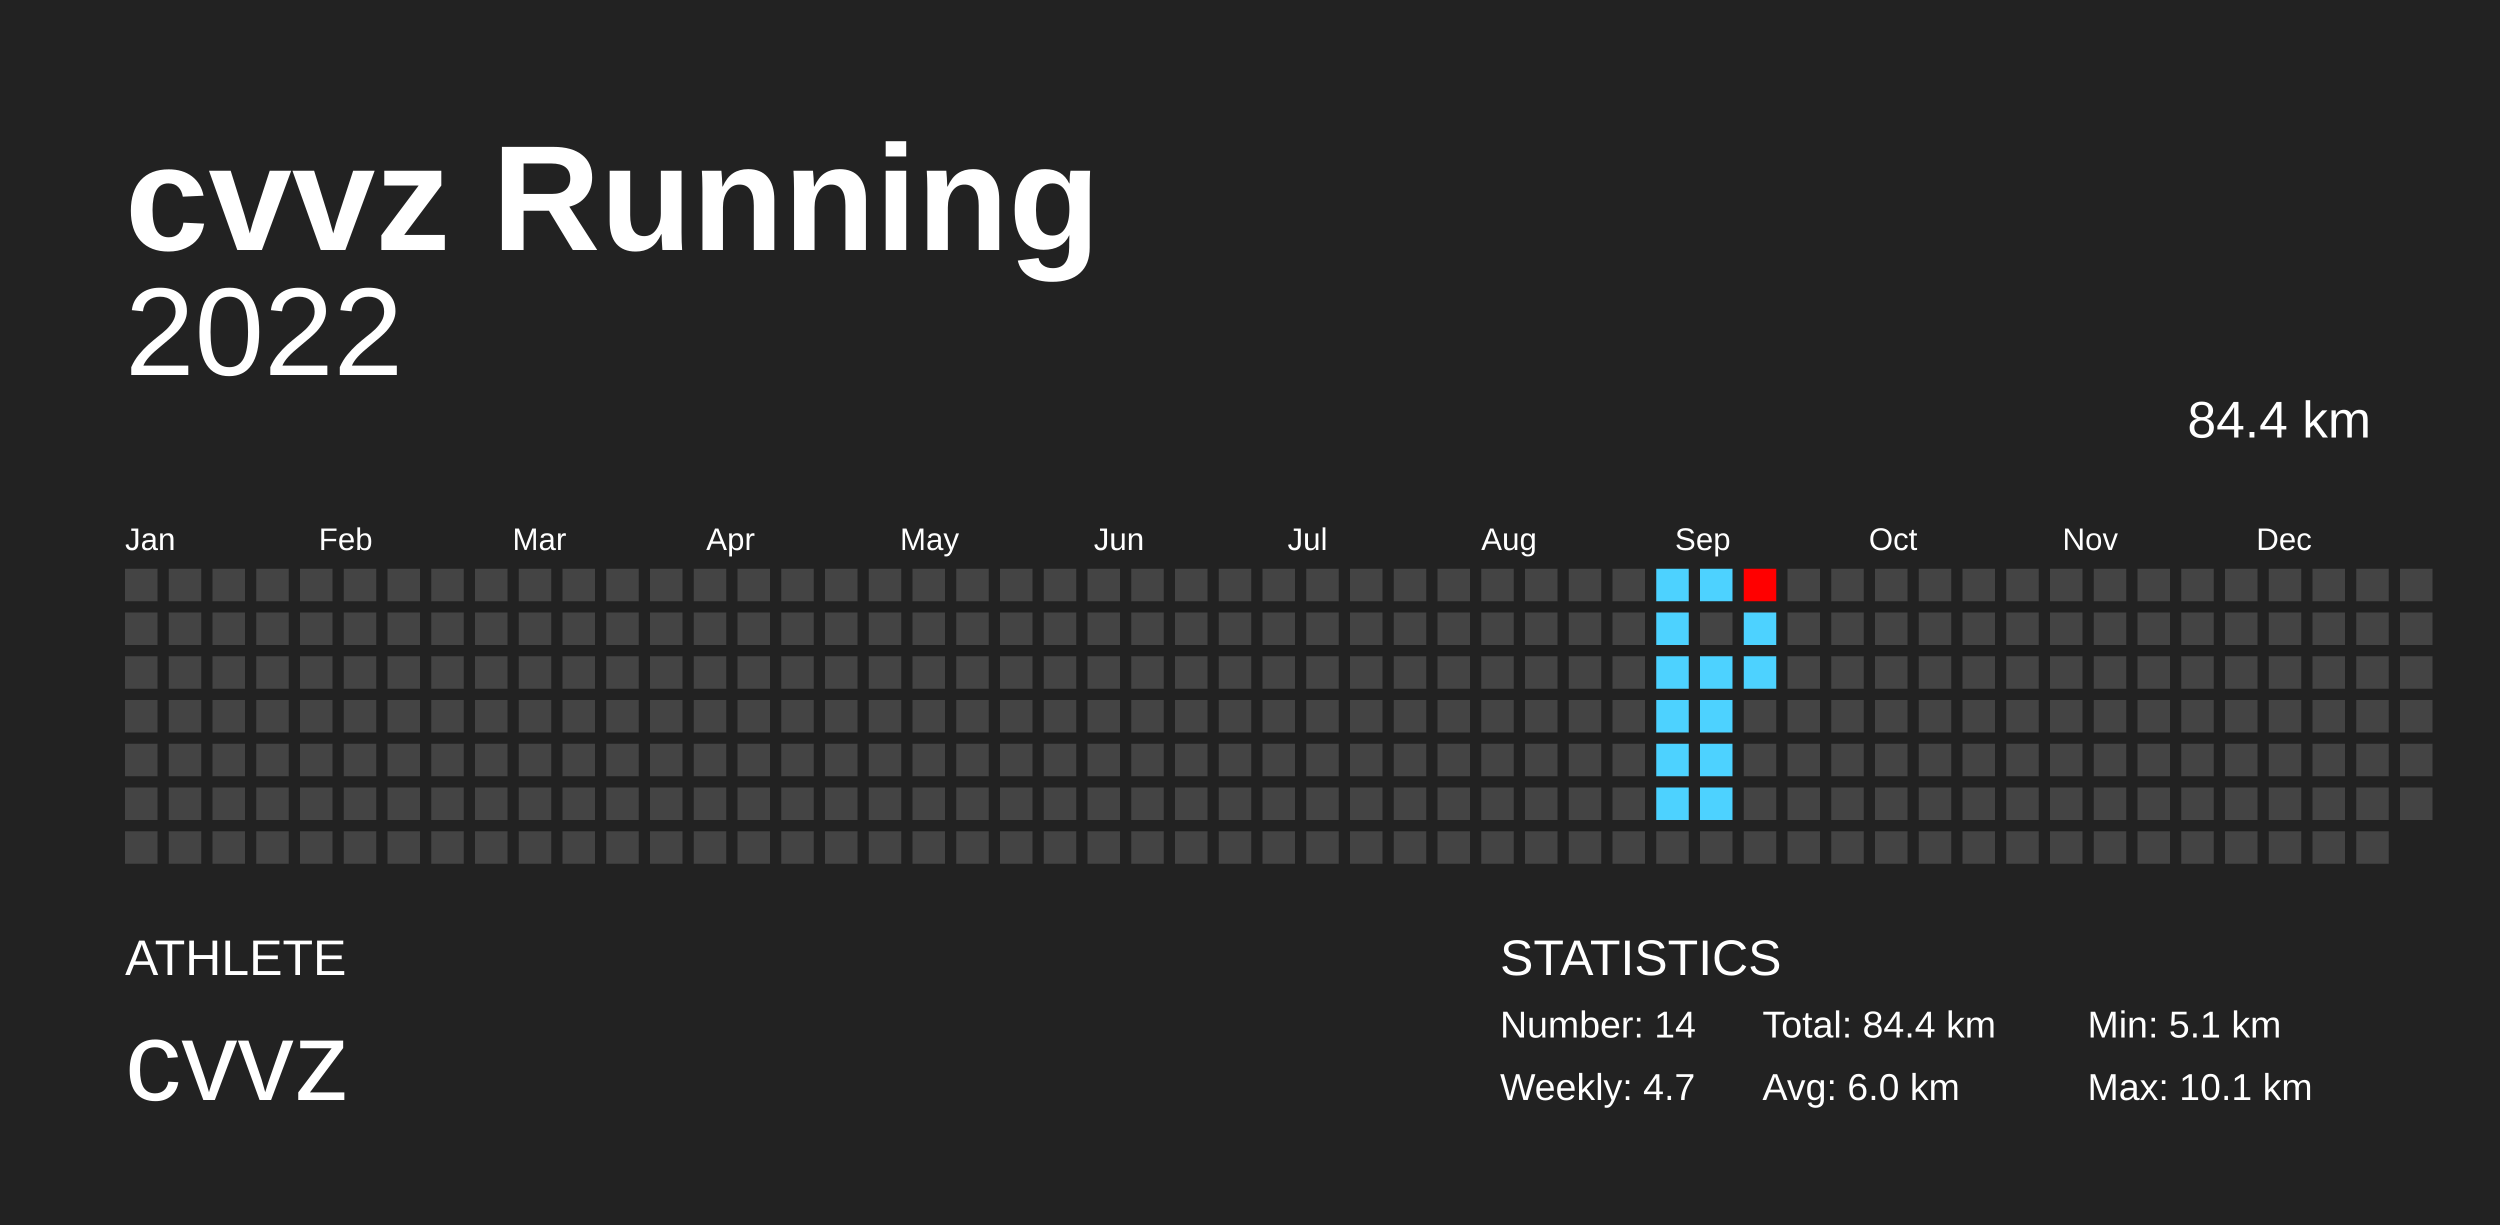
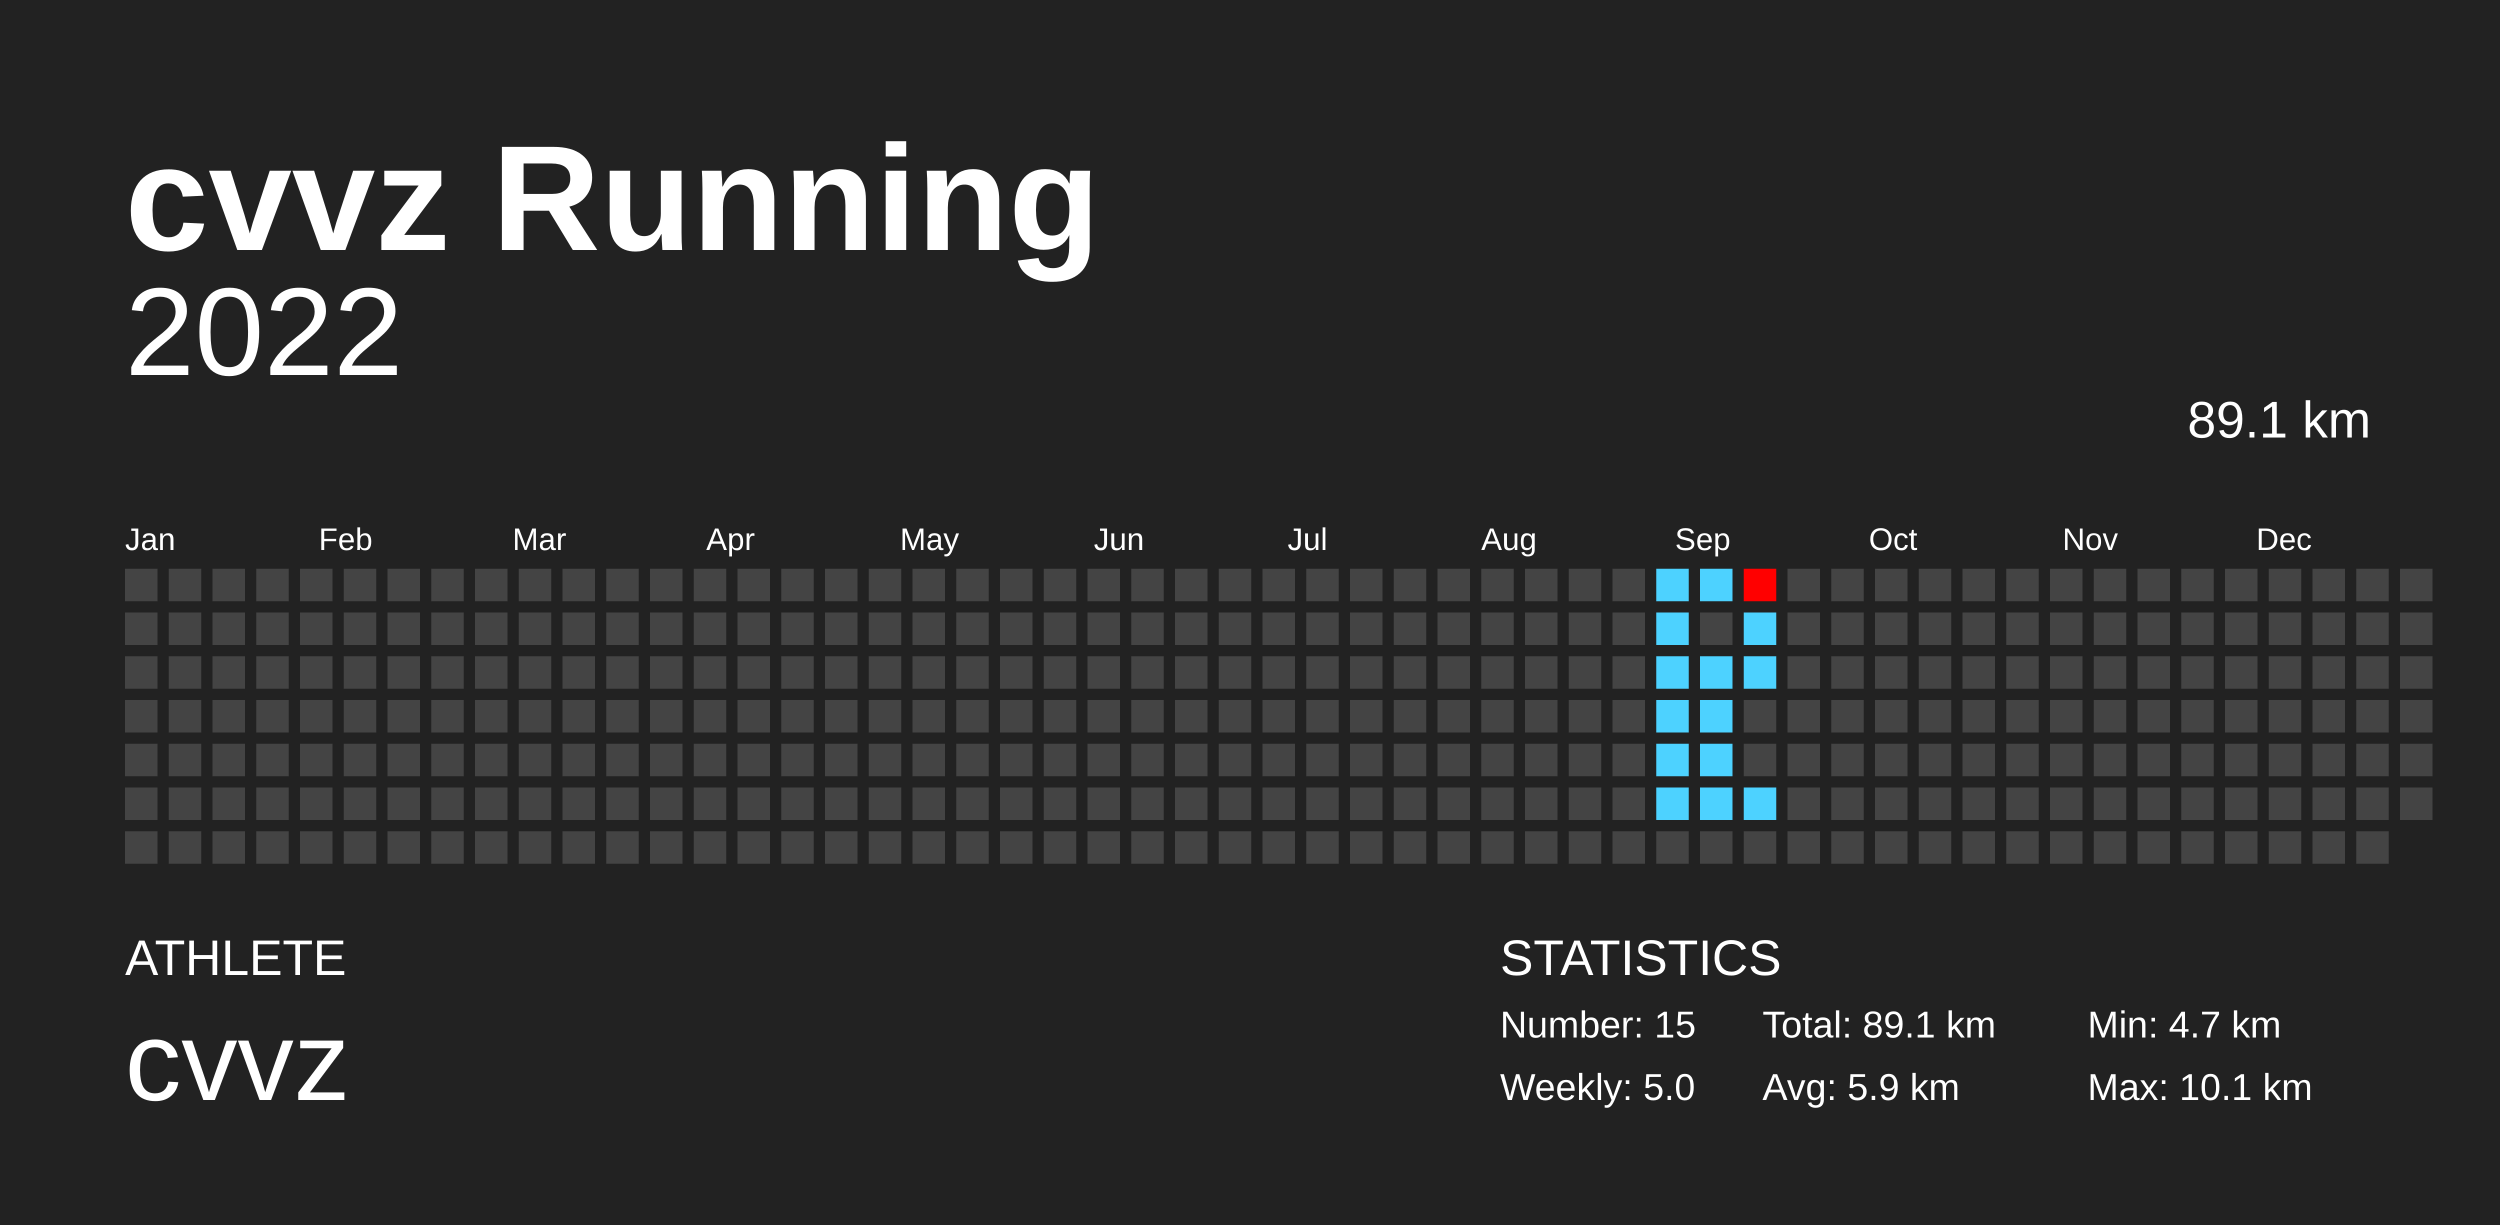
<svg xmlns="http://www.w3.org/2000/svg" baseProfile="full" height="98mm" version="1.1" viewBox="0,0,200,98" width="200mm">
  <defs />
  <rect fill="#222222" height="98" width="200" x="0" y="0" />
  <text fill="#FFFFFF" style="font-size:12px; font-family:Arial; font-weight:bold;" x="10" y="20">cvvz Running</text>
  <text fill="#FFFFFF" style="font-size:4px; font-family:Arial" x="10" y="78">ATHLETE</text>
  <text fill="#FFFFFF" style="font-size:9px; font-family:Arial" x="10" y="88">cvvz</text>
  <text fill="#FFFFFF" style="font-size:4px; font-family:Arial" x="120" y="78">STATISTICS</text>
-   <text fill="#FFFFFF" style="font-size:3px; font-family:Arial" x="120" y="83">Number: 14</text>
-   <text fill="#FFFFFF" style="font-size:3px; font-family:Arial" x="120" y="88">Weekly: 4.7</text>
-   <text fill="#FFFFFF" style="font-size:3px; font-family:Arial" x="141" y="83">Total: 84.4 km</text>
-   <text fill="#FFFFFF" style="font-size:3px; font-family:Arial" x="141" y="88">Avg: 6.0 km</text>
-   <text fill="#FFFFFF" style="font-size:3px; font-family:Arial" x="167" y="83">Min: 5.1 km</text>
+   <text fill="#FFFFFF" style="font-size:3px; font-family:Arial" x="120" y="83">Number: 15</text>
+   <text fill="#FFFFFF" style="font-size:3px; font-family:Arial" x="120" y="88">Weekly: 5.0</text>
+   <text fill="#FFFFFF" style="font-size:3px; font-family:Arial" x="141" y="83">Total: 89.1 km</text>
+   <text fill="#FFFFFF" style="font-size:3px; font-family:Arial" x="141" y="88">Avg: 5.9 km</text>
+   <text fill="#FFFFFF" style="font-size:3px; font-family:Arial" x="167" y="83">Min: 4.7 km</text>
  <text fill="#FFFFFF" style="font-size:3px; font-family:Arial" x="167" y="88">Max: 10.1 km</text>
  <text alignment-baseline="hanging" fill="#FFFFFF" style="font-size:10.0px; font-family:Arial;" x="10" y="30">2022</text>
-   <text alignment-baseline="hanging" fill="#FFFFFF" style="font-size:4.125px; font-family:Arial;" x="175" y="35">84.4 km</text>
+   <text alignment-baseline="hanging" fill="#FFFFFF" style="font-size:4.125px; font-family:Arial;" x="175" y="35">89.1 km</text>
  <text fill="#FFFFFF" style="font-size:2.5px; font-family:Arial" x="10.0" y="44">Jan</text>
  <text fill="#FFFFFF" style="font-size:2.5px; font-family:Arial" x="25.5" y="44">Feb</text>
  <text fill="#FFFFFF" style="font-size:2.5px; font-family:Arial" x="41.0" y="44">Mar</text>
  <text fill="#FFFFFF" style="font-size:2.5px; font-family:Arial" x="56.5" y="44">Apr</text>
  <text fill="#FFFFFF" style="font-size:2.5px; font-family:Arial" x="72.0" y="44">May</text>
  <text fill="#FFFFFF" style="font-size:2.5px; font-family:Arial" x="87.5" y="44">Jun</text>
  <text fill="#FFFFFF" style="font-size:2.5px; font-family:Arial" x="103.0" y="44">Jul</text>
  <text fill="#FFFFFF" style="font-size:2.5px; font-family:Arial" x="118.5" y="44">Aug</text>
  <text fill="#FFFFFF" style="font-size:2.5px; font-family:Arial" x="134.0" y="44">Sep</text>
  <text fill="#FFFFFF" style="font-size:2.5px; font-family:Arial" x="149.5" y="44">Oct</text>
  <text fill="#FFFFFF" style="font-size:2.5px; font-family:Arial" x="165.0" y="44">Nov</text>
  <text fill="#FFFFFF" style="font-size:2.5px; font-family:Arial" x="180.5" y="44">Dec</text>
  <rect fill="#444444" height="2.6" width="2.6" x="10.0" y="45.5" />
  <rect fill="#444444" height="2.6" width="2.6" x="10.0" y="49.0" />
  <rect fill="#444444" height="2.6" width="2.6" x="10.0" y="52.5" />
  <rect fill="#444444" height="2.6" width="2.6" x="10.0" y="56.0" />
  <rect fill="#444444" height="2.6" width="2.6" x="10.0" y="59.5" />
  <rect fill="#444444" height="2.6" width="2.6" x="10.0" y="63.0" />
  <rect fill="#444444" height="2.6" width="2.6" x="10.0" y="66.5" />
  <rect fill="#444444" height="2.6" width="2.6" x="13.5" y="45.5" />
  <rect fill="#444444" height="2.6" width="2.6" x="13.5" y="49.0" />
  <rect fill="#444444" height="2.6" width="2.6" x="13.5" y="52.5" />
  <rect fill="#444444" height="2.6" width="2.6" x="13.5" y="56.0" />
  <rect fill="#444444" height="2.6" width="2.6" x="13.5" y="59.5" />
  <rect fill="#444444" height="2.6" width="2.6" x="13.5" y="63.0" />
  <rect fill="#444444" height="2.6" width="2.6" x="13.5" y="66.5" />
  <rect fill="#444444" height="2.6" width="2.6" x="17.0" y="45.5" />
  <rect fill="#444444" height="2.6" width="2.6" x="17.0" y="49.0" />
  <rect fill="#444444" height="2.6" width="2.6" x="17.0" y="52.5" />
  <rect fill="#444444" height="2.6" width="2.6" x="17.0" y="56.0" />
  <rect fill="#444444" height="2.6" width="2.6" x="17.0" y="59.5" />
  <rect fill="#444444" height="2.6" width="2.6" x="17.0" y="63.0" />
  <rect fill="#444444" height="2.6" width="2.6" x="17.0" y="66.5" />
  <rect fill="#444444" height="2.6" width="2.6" x="20.5" y="45.5" />
  <rect fill="#444444" height="2.6" width="2.6" x="20.5" y="49.0" />
  <rect fill="#444444" height="2.6" width="2.6" x="20.5" y="52.5" />
  <rect fill="#444444" height="2.6" width="2.6" x="20.5" y="56.0" />
  <rect fill="#444444" height="2.6" width="2.6" x="20.5" y="59.5" />
  <rect fill="#444444" height="2.6" width="2.6" x="20.5" y="63.0" />
  <rect fill="#444444" height="2.6" width="2.6" x="20.5" y="66.5" />
  <rect fill="#444444" height="2.6" width="2.6" x="24.0" y="45.5" />
  <rect fill="#444444" height="2.6" width="2.6" x="24.0" y="49.0" />
  <rect fill="#444444" height="2.6" width="2.6" x="24.0" y="52.5" />
  <rect fill="#444444" height="2.6" width="2.6" x="24.0" y="56.0" />
  <rect fill="#444444" height="2.6" width="2.6" x="24.0" y="59.5" />
  <rect fill="#444444" height="2.6" width="2.6" x="24.0" y="63.0" />
  <rect fill="#444444" height="2.6" width="2.6" x="24.0" y="66.5" />
  <rect fill="#444444" height="2.6" width="2.6" x="27.5" y="45.5" />
  <rect fill="#444444" height="2.6" width="2.6" x="27.5" y="49.0" />
  <rect fill="#444444" height="2.6" width="2.6" x="27.5" y="52.5" />
  <rect fill="#444444" height="2.6" width="2.6" x="27.5" y="56.0" />
  <rect fill="#444444" height="2.6" width="2.6" x="27.5" y="59.5" />
  <rect fill="#444444" height="2.6" width="2.6" x="27.5" y="63.0" />
  <rect fill="#444444" height="2.6" width="2.6" x="27.5" y="66.5" />
  <rect fill="#444444" height="2.6" width="2.6" x="31.0" y="45.5" />
  <rect fill="#444444" height="2.6" width="2.6" x="31.0" y="49.0" />
  <rect fill="#444444" height="2.6" width="2.6" x="31.0" y="52.5" />
  <rect fill="#444444" height="2.6" width="2.6" x="31.0" y="56.0" />
  <rect fill="#444444" height="2.6" width="2.6" x="31.0" y="59.5" />
  <rect fill="#444444" height="2.6" width="2.6" x="31.0" y="63.0" />
  <rect fill="#444444" height="2.6" width="2.6" x="31.0" y="66.5" />
  <rect fill="#444444" height="2.6" width="2.6" x="34.5" y="45.5" />
  <rect fill="#444444" height="2.6" width="2.6" x="34.5" y="49.0" />
  <rect fill="#444444" height="2.6" width="2.6" x="34.5" y="52.5" />
  <rect fill="#444444" height="2.6" width="2.6" x="34.5" y="56.0" />
  <rect fill="#444444" height="2.6" width="2.6" x="34.5" y="59.5" />
  <rect fill="#444444" height="2.6" width="2.6" x="34.5" y="63.0" />
  <rect fill="#444444" height="2.6" width="2.6" x="34.5" y="66.5" />
  <rect fill="#444444" height="2.6" width="2.6" x="38.0" y="45.5" />
  <rect fill="#444444" height="2.6" width="2.6" x="38.0" y="49.0" />
  <rect fill="#444444" height="2.6" width="2.6" x="38.0" y="52.5" />
  <rect fill="#444444" height="2.6" width="2.6" x="38.0" y="56.0" />
  <rect fill="#444444" height="2.6" width="2.6" x="38.0" y="59.5" />
  <rect fill="#444444" height="2.6" width="2.6" x="38.0" y="63.0" />
  <rect fill="#444444" height="2.6" width="2.6" x="38.0" y="66.5" />
  <rect fill="#444444" height="2.6" width="2.6" x="41.5" y="45.5" />
  <rect fill="#444444" height="2.6" width="2.6" x="41.5" y="49.0" />
  <rect fill="#444444" height="2.6" width="2.6" x="41.5" y="52.5" />
  <rect fill="#444444" height="2.6" width="2.6" x="41.5" y="56.0" />
  <rect fill="#444444" height="2.6" width="2.6" x="41.5" y="59.5" />
  <rect fill="#444444" height="2.6" width="2.6" x="41.5" y="63.0" />
  <rect fill="#444444" height="2.6" width="2.6" x="41.5" y="66.5" />
  <rect fill="#444444" height="2.6" width="2.6" x="45.0" y="45.5" />
  <rect fill="#444444" height="2.6" width="2.6" x="45.0" y="49.0" />
  <rect fill="#444444" height="2.6" width="2.6" x="45.0" y="52.5" />
  <rect fill="#444444" height="2.6" width="2.6" x="45.0" y="56.0" />
  <rect fill="#444444" height="2.6" width="2.6" x="45.0" y="59.5" />
  <rect fill="#444444" height="2.6" width="2.6" x="45.0" y="63.0" />
  <rect fill="#444444" height="2.6" width="2.6" x="45.0" y="66.5" />
  <rect fill="#444444" height="2.6" width="2.6" x="48.5" y="45.5" />
  <rect fill="#444444" height="2.6" width="2.6" x="48.5" y="49.0" />
  <rect fill="#444444" height="2.6" width="2.6" x="48.5" y="52.5" />
  <rect fill="#444444" height="2.6" width="2.6" x="48.5" y="56.0" />
  <rect fill="#444444" height="2.6" width="2.6" x="48.5" y="59.5" />
  <rect fill="#444444" height="2.6" width="2.6" x="48.5" y="63.0" />
  <rect fill="#444444" height="2.6" width="2.6" x="48.5" y="66.5" />
  <rect fill="#444444" height="2.6" width="2.6" x="52.0" y="45.5" />
  <rect fill="#444444" height="2.6" width="2.6" x="52.0" y="49.0" />
  <rect fill="#444444" height="2.6" width="2.6" x="52.0" y="52.5" />
  <rect fill="#444444" height="2.6" width="2.6" x="52.0" y="56.0" />
  <rect fill="#444444" height="2.6" width="2.6" x="52.0" y="59.5" />
  <rect fill="#444444" height="2.6" width="2.6" x="52.0" y="63.0" />
  <rect fill="#444444" height="2.6" width="2.6" x="52.0" y="66.5" />
  <rect fill="#444444" height="2.6" width="2.6" x="55.5" y="45.5" />
  <rect fill="#444444" height="2.6" width="2.6" x="55.5" y="49.0" />
  <rect fill="#444444" height="2.6" width="2.6" x="55.5" y="52.5" />
  <rect fill="#444444" height="2.6" width="2.6" x="55.5" y="56.0" />
  <rect fill="#444444" height="2.6" width="2.6" x="55.5" y="59.5" />
  <rect fill="#444444" height="2.6" width="2.6" x="55.5" y="63.0" />
  <rect fill="#444444" height="2.6" width="2.6" x="55.5" y="66.5" />
  <rect fill="#444444" height="2.6" width="2.6" x="59.0" y="45.5" />
  <rect fill="#444444" height="2.6" width="2.6" x="59.0" y="49.0" />
  <rect fill="#444444" height="2.6" width="2.6" x="59.0" y="52.5" />
  <rect fill="#444444" height="2.6" width="2.6" x="59.0" y="56.0" />
  <rect fill="#444444" height="2.6" width="2.6" x="59.0" y="59.5" />
  <rect fill="#444444" height="2.6" width="2.6" x="59.0" y="63.0" />
  <rect fill="#444444" height="2.6" width="2.6" x="59.0" y="66.5" />
  <rect fill="#444444" height="2.6" width="2.6" x="62.5" y="45.5" />
  <rect fill="#444444" height="2.6" width="2.6" x="62.5" y="49.0" />
  <rect fill="#444444" height="2.6" width="2.6" x="62.5" y="52.5" />
  <rect fill="#444444" height="2.6" width="2.6" x="62.5" y="56.0" />
  <rect fill="#444444" height="2.6" width="2.6" x="62.5" y="59.5" />
  <rect fill="#444444" height="2.6" width="2.6" x="62.5" y="63.0" />
  <rect fill="#444444" height="2.6" width="2.6" x="62.5" y="66.5" />
  <rect fill="#444444" height="2.6" width="2.6" x="66.0" y="45.5" />
  <rect fill="#444444" height="2.6" width="2.6" x="66.0" y="49.0" />
  <rect fill="#444444" height="2.6" width="2.6" x="66.0" y="52.5" />
  <rect fill="#444444" height="2.6" width="2.6" x="66.0" y="56.0" />
  <rect fill="#444444" height="2.6" width="2.6" x="66.0" y="59.5" />
  <rect fill="#444444" height="2.6" width="2.6" x="66.0" y="63.0" />
  <rect fill="#444444" height="2.6" width="2.6" x="66.0" y="66.5" />
  <rect fill="#444444" height="2.6" width="2.6" x="69.5" y="45.5" />
  <rect fill="#444444" height="2.6" width="2.6" x="69.5" y="49.0" />
  <rect fill="#444444" height="2.6" width="2.6" x="69.5" y="52.5" />
  <rect fill="#444444" height="2.6" width="2.6" x="69.5" y="56.0" />
  <rect fill="#444444" height="2.6" width="2.6" x="69.5" y="59.5" />
  <rect fill="#444444" height="2.6" width="2.6" x="69.5" y="63.0" />
  <rect fill="#444444" height="2.6" width="2.6" x="69.5" y="66.5" />
  <rect fill="#444444" height="2.6" width="2.6" x="73.0" y="45.5" />
  <rect fill="#444444" height="2.6" width="2.6" x="73.0" y="49.0" />
  <rect fill="#444444" height="2.6" width="2.6" x="73.0" y="52.5" />
  <rect fill="#444444" height="2.6" width="2.6" x="73.0" y="56.0" />
  <rect fill="#444444" height="2.6" width="2.6" x="73.0" y="59.5" />
  <rect fill="#444444" height="2.6" width="2.6" x="73.0" y="63.0" />
  <rect fill="#444444" height="2.6" width="2.6" x="73.0" y="66.5" />
  <rect fill="#444444" height="2.6" width="2.6" x="76.5" y="45.5" />
  <rect fill="#444444" height="2.6" width="2.6" x="76.5" y="49.0" />
  <rect fill="#444444" height="2.6" width="2.6" x="76.5" y="52.5" />
  <rect fill="#444444" height="2.6" width="2.6" x="76.5" y="56.0" />
  <rect fill="#444444" height="2.6" width="2.6" x="76.5" y="59.5" />
  <rect fill="#444444" height="2.6" width="2.6" x="76.5" y="63.0" />
  <rect fill="#444444" height="2.6" width="2.6" x="76.5" y="66.5" />
  <rect fill="#444444" height="2.6" width="2.6" x="80.0" y="45.5" />
  <rect fill="#444444" height="2.6" width="2.6" x="80.0" y="49.0" />
  <rect fill="#444444" height="2.6" width="2.6" x="80.0" y="52.5" />
  <rect fill="#444444" height="2.6" width="2.6" x="80.0" y="56.0" />
  <rect fill="#444444" height="2.6" width="2.6" x="80.0" y="59.5" />
  <rect fill="#444444" height="2.6" width="2.6" x="80.0" y="63.0" />
  <rect fill="#444444" height="2.6" width="2.6" x="80.0" y="66.5" />
  <rect fill="#444444" height="2.6" width="2.6" x="83.5" y="45.5" />
  <rect fill="#444444" height="2.6" width="2.6" x="83.5" y="49.0" />
  <rect fill="#444444" height="2.6" width="2.6" x="83.5" y="52.5" />
  <rect fill="#444444" height="2.6" width="2.6" x="83.5" y="56.0" />
  <rect fill="#444444" height="2.6" width="2.6" x="83.5" y="59.5" />
  <rect fill="#444444" height="2.6" width="2.6" x="83.5" y="63.0" />
  <rect fill="#444444" height="2.6" width="2.6" x="83.5" y="66.5" />
  <rect fill="#444444" height="2.6" width="2.6" x="87.0" y="45.5" />
  <rect fill="#444444" height="2.6" width="2.6" x="87.0" y="49.0" />
  <rect fill="#444444" height="2.6" width="2.6" x="87.0" y="52.5" />
  <rect fill="#444444" height="2.6" width="2.6" x="87.0" y="56.0" />
  <rect fill="#444444" height="2.6" width="2.6" x="87.0" y="59.5" />
  <rect fill="#444444" height="2.6" width="2.6" x="87.0" y="63.0" />
  <rect fill="#444444" height="2.6" width="2.6" x="87.0" y="66.5" />
  <rect fill="#444444" height="2.6" width="2.6" x="90.5" y="45.5" />
  <rect fill="#444444" height="2.6" width="2.6" x="90.5" y="49.0" />
  <rect fill="#444444" height="2.6" width="2.6" x="90.5" y="52.5" />
  <rect fill="#444444" height="2.6" width="2.6" x="90.5" y="56.0" />
  <rect fill="#444444" height="2.6" width="2.6" x="90.5" y="59.5" />
  <rect fill="#444444" height="2.6" width="2.6" x="90.5" y="63.0" />
  <rect fill="#444444" height="2.6" width="2.6" x="90.5" y="66.5" />
  <rect fill="#444444" height="2.6" width="2.6" x="94.0" y="45.5" />
  <rect fill="#444444" height="2.6" width="2.6" x="94.0" y="49.0" />
  <rect fill="#444444" height="2.6" width="2.6" x="94.0" y="52.5" />
  <rect fill="#444444" height="2.6" width="2.6" x="94.0" y="56.0" />
  <rect fill="#444444" height="2.6" width="2.6" x="94.0" y="59.5" />
  <rect fill="#444444" height="2.6" width="2.6" x="94.0" y="63.0" />
  <rect fill="#444444" height="2.6" width="2.6" x="94.0" y="66.5" />
  <rect fill="#444444" height="2.6" width="2.6" x="97.5" y="45.5" />
  <rect fill="#444444" height="2.6" width="2.6" x="97.5" y="49.0" />
  <rect fill="#444444" height="2.6" width="2.6" x="97.5" y="52.5" />
  <rect fill="#444444" height="2.6" width="2.6" x="97.5" y="56.0" />
  <rect fill="#444444" height="2.6" width="2.6" x="97.5" y="59.5" />
  <rect fill="#444444" height="2.6" width="2.6" x="97.5" y="63.0" />
  <rect fill="#444444" height="2.6" width="2.6" x="97.5" y="66.5" />
  <rect fill="#444444" height="2.6" width="2.6" x="101.0" y="45.5" />
  <rect fill="#444444" height="2.6" width="2.6" x="101.0" y="49.0" />
  <rect fill="#444444" height="2.6" width="2.6" x="101.0" y="52.5" />
  <rect fill="#444444" height="2.6" width="2.6" x="101.0" y="56.0" />
  <rect fill="#444444" height="2.6" width="2.6" x="101.0" y="59.5" />
  <rect fill="#444444" height="2.6" width="2.6" x="101.0" y="63.0" />
  <rect fill="#444444" height="2.6" width="2.6" x="101.0" y="66.5" />
  <rect fill="#444444" height="2.6" width="2.6" x="104.5" y="45.5" />
  <rect fill="#444444" height="2.6" width="2.6" x="104.5" y="49.0" />
  <rect fill="#444444" height="2.6" width="2.6" x="104.5" y="52.5" />
  <rect fill="#444444" height="2.6" width="2.6" x="104.5" y="56.0" />
  <rect fill="#444444" height="2.6" width="2.6" x="104.5" y="59.5" />
  <rect fill="#444444" height="2.6" width="2.6" x="104.5" y="63.0" />
  <rect fill="#444444" height="2.6" width="2.6" x="104.5" y="66.5" />
  <rect fill="#444444" height="2.6" width="2.6" x="108.0" y="45.5" />
  <rect fill="#444444" height="2.6" width="2.6" x="108.0" y="49.0" />
  <rect fill="#444444" height="2.6" width="2.6" x="108.0" y="52.5" />
  <rect fill="#444444" height="2.6" width="2.6" x="108.0" y="56.0" />
  <rect fill="#444444" height="2.6" width="2.6" x="108.0" y="59.5" />
  <rect fill="#444444" height="2.6" width="2.6" x="108.0" y="63.0" />
  <rect fill="#444444" height="2.6" width="2.6" x="108.0" y="66.5" />
  <rect fill="#444444" height="2.6" width="2.6" x="111.5" y="45.5" />
  <rect fill="#444444" height="2.6" width="2.6" x="111.5" y="49.0" />
  <rect fill="#444444" height="2.6" width="2.6" x="111.5" y="52.5" />
  <rect fill="#444444" height="2.6" width="2.6" x="111.5" y="56.0" />
  <rect fill="#444444" height="2.6" width="2.6" x="111.5" y="59.5" />
  <rect fill="#444444" height="2.6" width="2.6" x="111.5" y="63.0" />
  <rect fill="#444444" height="2.6" width="2.6" x="111.5" y="66.5" />
  <rect fill="#444444" height="2.6" width="2.6" x="115.0" y="45.5" />
  <rect fill="#444444" height="2.6" width="2.6" x="115.0" y="49.0" />
  <rect fill="#444444" height="2.6" width="2.6" x="115.0" y="52.5" />
  <rect fill="#444444" height="2.6" width="2.6" x="115.0" y="56.0" />
  <rect fill="#444444" height="2.6" width="2.6" x="115.0" y="59.5" />
  <rect fill="#444444" height="2.6" width="2.6" x="115.0" y="63.0" />
  <rect fill="#444444" height="2.6" width="2.6" x="115.0" y="66.5" />
  <rect fill="#444444" height="2.6" width="2.6" x="118.5" y="45.5" />
  <rect fill="#444444" height="2.6" width="2.6" x="118.5" y="49.0" />
  <rect fill="#444444" height="2.6" width="2.6" x="118.5" y="52.5" />
  <rect fill="#444444" height="2.6" width="2.6" x="118.5" y="56.0" />
  <rect fill="#444444" height="2.6" width="2.6" x="118.5" y="59.5" />
  <rect fill="#444444" height="2.6" width="2.6" x="118.5" y="63.0" />
  <rect fill="#444444" height="2.6" width="2.6" x="118.5" y="66.5" />
  <rect fill="#444444" height="2.6" width="2.6" x="122.0" y="45.5" />
  <rect fill="#444444" height="2.6" width="2.6" x="122.0" y="49.0" />
  <rect fill="#444444" height="2.6" width="2.6" x="122.0" y="52.5" />
  <rect fill="#444444" height="2.6" width="2.6" x="122.0" y="56.0" />
  <rect fill="#444444" height="2.6" width="2.6" x="122.0" y="59.5" />
  <rect fill="#444444" height="2.6" width="2.6" x="122.0" y="63.0" />
  <rect fill="#444444" height="2.6" width="2.6" x="122.0" y="66.5" />
  <rect fill="#444444" height="2.6" width="2.6" x="125.5" y="45.5" />
  <rect fill="#444444" height="2.6" width="2.6" x="125.5" y="49.0" />
  <rect fill="#444444" height="2.6" width="2.6" x="125.5" y="52.5" />
  <rect fill="#444444" height="2.6" width="2.6" x="125.5" y="56.0" />
  <rect fill="#444444" height="2.6" width="2.6" x="125.5" y="59.5" />
  <rect fill="#444444" height="2.6" width="2.6" x="125.5" y="63.0" />
  <rect fill="#444444" height="2.6" width="2.6" x="125.5" y="66.5" />
  <rect fill="#444444" height="2.6" width="2.6" x="129.0" y="45.5" />
  <rect fill="#444444" height="2.6" width="2.6" x="129.0" y="49.0" />
  <rect fill="#444444" height="2.6" width="2.6" x="129.0" y="52.5" />
  <rect fill="#444444" height="2.6" width="2.6" x="129.0" y="56.0" />
  <rect fill="#444444" height="2.6" width="2.6" x="129.0" y="59.5" />
  <rect fill="#444444" height="2.6" width="2.6" x="129.0" y="63.0" />
  <rect fill="#444444" height="2.6" width="2.6" x="129.0" y="66.5" />
  <rect fill="#4dd2ff" height="2.6" width="2.6" x="132.5" y="45.5" />
  <rect fill="#4dd2ff" height="2.6" width="2.6" x="132.5" y="49.0" />
  <rect fill="#4dd2ff" height="2.6" width="2.6" x="132.5" y="52.5" />
  <rect fill="#4dd2ff" height="2.6" width="2.6" x="132.5" y="56.0" />
  <rect fill="#4dd2ff" height="2.6" width="2.6" x="132.5" y="59.5" />
  <rect fill="#4dd2ff" height="2.6" width="2.6" x="132.5" y="63.0" />
  <rect fill="#444444" height="2.6" width="2.6" x="132.5" y="66.5" />
  <rect fill="#4dd2ff" height="2.6" width="2.6" x="136.0" y="45.5" />
  <rect fill="#444444" height="2.6" width="2.6" x="136.0" y="49.0" />
  <rect fill="#4dd2ff" height="2.6" width="2.6" x="136.0" y="52.5" />
  <rect fill="#4dd2ff" height="2.6" width="2.6" x="136.0" y="56.0" />
  <rect fill="#4dd2ff" height="2.6" width="2.6" x="136.0" y="59.5" />
  <rect fill="#4dd2ff" height="2.6" width="2.6" x="136.0" y="63.0" />
  <rect fill="#444444" height="2.6" width="2.6" x="136.0" y="66.5" />
  <rect fill="#ff0000" height="2.6" width="2.6" x="139.5" y="45.5" />
  <rect fill="#4dd2ff" height="2.6" width="2.6" x="139.5" y="49.0" />
  <rect fill="#4dd2ff" height="2.6" width="2.6" x="139.5" y="52.5" />
  <rect fill="#444444" height="2.6" width="2.6" x="139.5" y="56.0" />
  <rect fill="#444444" height="2.6" width="2.6" x="139.5" y="59.5" />
-   <rect fill="#444444" height="2.6" width="2.6" x="139.5" y="63.0" />
+   <rect fill="#4dd2ff" height="2.6" width="2.6" x="139.5" y="63.0" />
  <rect fill="#444444" height="2.6" width="2.6" x="139.5" y="66.5" />
  <rect fill="#444444" height="2.6" width="2.6" x="143.0" y="45.5" />
  <rect fill="#444444" height="2.6" width="2.6" x="143.0" y="49.0" />
  <rect fill="#444444" height="2.6" width="2.6" x="143.0" y="52.5" />
  <rect fill="#444444" height="2.6" width="2.6" x="143.0" y="56.0" />
  <rect fill="#444444" height="2.6" width="2.6" x="143.0" y="59.5" />
  <rect fill="#444444" height="2.6" width="2.6" x="143.0" y="63.0" />
  <rect fill="#444444" height="2.6" width="2.6" x="143.0" y="66.5" />
  <rect fill="#444444" height="2.6" width="2.6" x="146.5" y="45.5" />
  <rect fill="#444444" height="2.6" width="2.6" x="146.5" y="49.0" />
  <rect fill="#444444" height="2.6" width="2.6" x="146.5" y="52.5" />
  <rect fill="#444444" height="2.6" width="2.6" x="146.5" y="56.0" />
  <rect fill="#444444" height="2.6" width="2.6" x="146.5" y="59.5" />
  <rect fill="#444444" height="2.6" width="2.6" x="146.5" y="63.0" />
  <rect fill="#444444" height="2.6" width="2.6" x="146.5" y="66.5" />
  <rect fill="#444444" height="2.6" width="2.6" x="150.0" y="45.5" />
  <rect fill="#444444" height="2.6" width="2.6" x="150.0" y="49.0" />
  <rect fill="#444444" height="2.6" width="2.6" x="150.0" y="52.5" />
  <rect fill="#444444" height="2.6" width="2.6" x="150.0" y="56.0" />
  <rect fill="#444444" height="2.6" width="2.6" x="150.0" y="59.5" />
  <rect fill="#444444" height="2.6" width="2.6" x="150.0" y="63.0" />
  <rect fill="#444444" height="2.6" width="2.6" x="150.0" y="66.5" />
  <rect fill="#444444" height="2.6" width="2.6" x="153.5" y="45.5" />
  <rect fill="#444444" height="2.6" width="2.6" x="153.5" y="49.0" />
  <rect fill="#444444" height="2.6" width="2.6" x="153.5" y="52.5" />
  <rect fill="#444444" height="2.6" width="2.6" x="153.5" y="56.0" />
  <rect fill="#444444" height="2.6" width="2.6" x="153.5" y="59.5" />
  <rect fill="#444444" height="2.6" width="2.6" x="153.5" y="63.0" />
  <rect fill="#444444" height="2.6" width="2.6" x="153.5" y="66.5" />
  <rect fill="#444444" height="2.6" width="2.6" x="157.0" y="45.5" />
  <rect fill="#444444" height="2.6" width="2.6" x="157.0" y="49.0" />
  <rect fill="#444444" height="2.6" width="2.6" x="157.0" y="52.5" />
  <rect fill="#444444" height="2.6" width="2.6" x="157.0" y="56.0" />
  <rect fill="#444444" height="2.6" width="2.6" x="157.0" y="59.5" />
  <rect fill="#444444" height="2.6" width="2.6" x="157.0" y="63.0" />
  <rect fill="#444444" height="2.6" width="2.6" x="157.0" y="66.5" />
  <rect fill="#444444" height="2.6" width="2.6" x="160.5" y="45.5" />
  <rect fill="#444444" height="2.6" width="2.6" x="160.5" y="49.0" />
  <rect fill="#444444" height="2.6" width="2.6" x="160.5" y="52.5" />
  <rect fill="#444444" height="2.6" width="2.6" x="160.5" y="56.0" />
  <rect fill="#444444" height="2.6" width="2.6" x="160.5" y="59.5" />
  <rect fill="#444444" height="2.6" width="2.6" x="160.5" y="63.0" />
  <rect fill="#444444" height="2.6" width="2.6" x="160.5" y="66.5" />
  <rect fill="#444444" height="2.6" width="2.6" x="164.0" y="45.5" />
  <rect fill="#444444" height="2.6" width="2.6" x="164.0" y="49.0" />
  <rect fill="#444444" height="2.6" width="2.6" x="164.0" y="52.5" />
  <rect fill="#444444" height="2.6" width="2.6" x="164.0" y="56.0" />
  <rect fill="#444444" height="2.6" width="2.6" x="164.0" y="59.5" />
  <rect fill="#444444" height="2.6" width="2.6" x="164.0" y="63.0" />
  <rect fill="#444444" height="2.6" width="2.6" x="164.0" y="66.5" />
  <rect fill="#444444" height="2.6" width="2.6" x="167.5" y="45.5" />
  <rect fill="#444444" height="2.6" width="2.6" x="167.5" y="49.0" />
  <rect fill="#444444" height="2.6" width="2.6" x="167.5" y="52.5" />
  <rect fill="#444444" height="2.6" width="2.6" x="167.5" y="56.0" />
  <rect fill="#444444" height="2.6" width="2.6" x="167.5" y="59.5" />
  <rect fill="#444444" height="2.6" width="2.6" x="167.5" y="63.0" />
  <rect fill="#444444" height="2.6" width="2.6" x="167.5" y="66.5" />
  <rect fill="#444444" height="2.6" width="2.6" x="171.0" y="45.5" />
  <rect fill="#444444" height="2.6" width="2.6" x="171.0" y="49.0" />
  <rect fill="#444444" height="2.6" width="2.6" x="171.0" y="52.5" />
  <rect fill="#444444" height="2.6" width="2.6" x="171.0" y="56.0" />
  <rect fill="#444444" height="2.6" width="2.6" x="171.0" y="59.5" />
  <rect fill="#444444" height="2.6" width="2.6" x="171.0" y="63.0" />
  <rect fill="#444444" height="2.6" width="2.6" x="171.0" y="66.5" />
  <rect fill="#444444" height="2.6" width="2.6" x="174.5" y="45.5" />
  <rect fill="#444444" height="2.6" width="2.6" x="174.5" y="49.0" />
  <rect fill="#444444" height="2.6" width="2.6" x="174.5" y="52.5" />
  <rect fill="#444444" height="2.6" width="2.6" x="174.5" y="56.0" />
  <rect fill="#444444" height="2.6" width="2.6" x="174.5" y="59.5" />
  <rect fill="#444444" height="2.6" width="2.6" x="174.5" y="63.0" />
  <rect fill="#444444" height="2.6" width="2.6" x="174.5" y="66.5" />
  <rect fill="#444444" height="2.6" width="2.6" x="178.0" y="45.5" />
  <rect fill="#444444" height="2.6" width="2.6" x="178.0" y="49.0" />
  <rect fill="#444444" height="2.6" width="2.6" x="178.0" y="52.5" />
  <rect fill="#444444" height="2.6" width="2.6" x="178.0" y="56.0" />
  <rect fill="#444444" height="2.6" width="2.6" x="178.0" y="59.5" />
  <rect fill="#444444" height="2.6" width="2.6" x="178.0" y="63.0" />
  <rect fill="#444444" height="2.6" width="2.6" x="178.0" y="66.5" />
  <rect fill="#444444" height="2.6" width="2.6" x="181.5" y="45.5" />
  <rect fill="#444444" height="2.6" width="2.6" x="181.5" y="49.0" />
  <rect fill="#444444" height="2.6" width="2.6" x="181.5" y="52.5" />
  <rect fill="#444444" height="2.6" width="2.6" x="181.5" y="56.0" />
  <rect fill="#444444" height="2.6" width="2.6" x="181.5" y="59.5" />
  <rect fill="#444444" height="2.6" width="2.6" x="181.5" y="63.0" />
  <rect fill="#444444" height="2.6" width="2.6" x="181.5" y="66.5" />
  <rect fill="#444444" height="2.6" width="2.6" x="185.0" y="45.5" />
  <rect fill="#444444" height="2.6" width="2.6" x="185.0" y="49.0" />
  <rect fill="#444444" height="2.6" width="2.6" x="185.0" y="52.5" />
  <rect fill="#444444" height="2.6" width="2.6" x="185.0" y="56.0" />
  <rect fill="#444444" height="2.6" width="2.6" x="185.0" y="59.5" />
  <rect fill="#444444" height="2.6" width="2.6" x="185.0" y="63.0" />
  <rect fill="#444444" height="2.6" width="2.6" x="185.0" y="66.5" />
  <rect fill="#444444" height="2.6" width="2.6" x="188.5" y="45.5" />
  <rect fill="#444444" height="2.6" width="2.6" x="188.5" y="49.0" />
  <rect fill="#444444" height="2.6" width="2.6" x="188.5" y="52.5" />
  <rect fill="#444444" height="2.6" width="2.6" x="188.5" y="56.0" />
  <rect fill="#444444" height="2.6" width="2.6" x="188.5" y="59.5" />
  <rect fill="#444444" height="2.6" width="2.6" x="188.5" y="63.0" />
  <rect fill="#444444" height="2.6" width="2.6" x="188.5" y="66.5" />
  <rect fill="#444444" height="2.6" width="2.6" x="192.0" y="45.5" />
  <rect fill="#444444" height="2.6" width="2.6" x="192.0" y="49.0" />
  <rect fill="#444444" height="2.6" width="2.6" x="192.0" y="52.5" />
  <rect fill="#444444" height="2.6" width="2.6" x="192.0" y="56.0" />
  <rect fill="#444444" height="2.6" width="2.6" x="192.0" y="59.5" />
  <rect fill="#444444" height="2.6" width="2.6" x="192.0" y="63.0" />
</svg>
